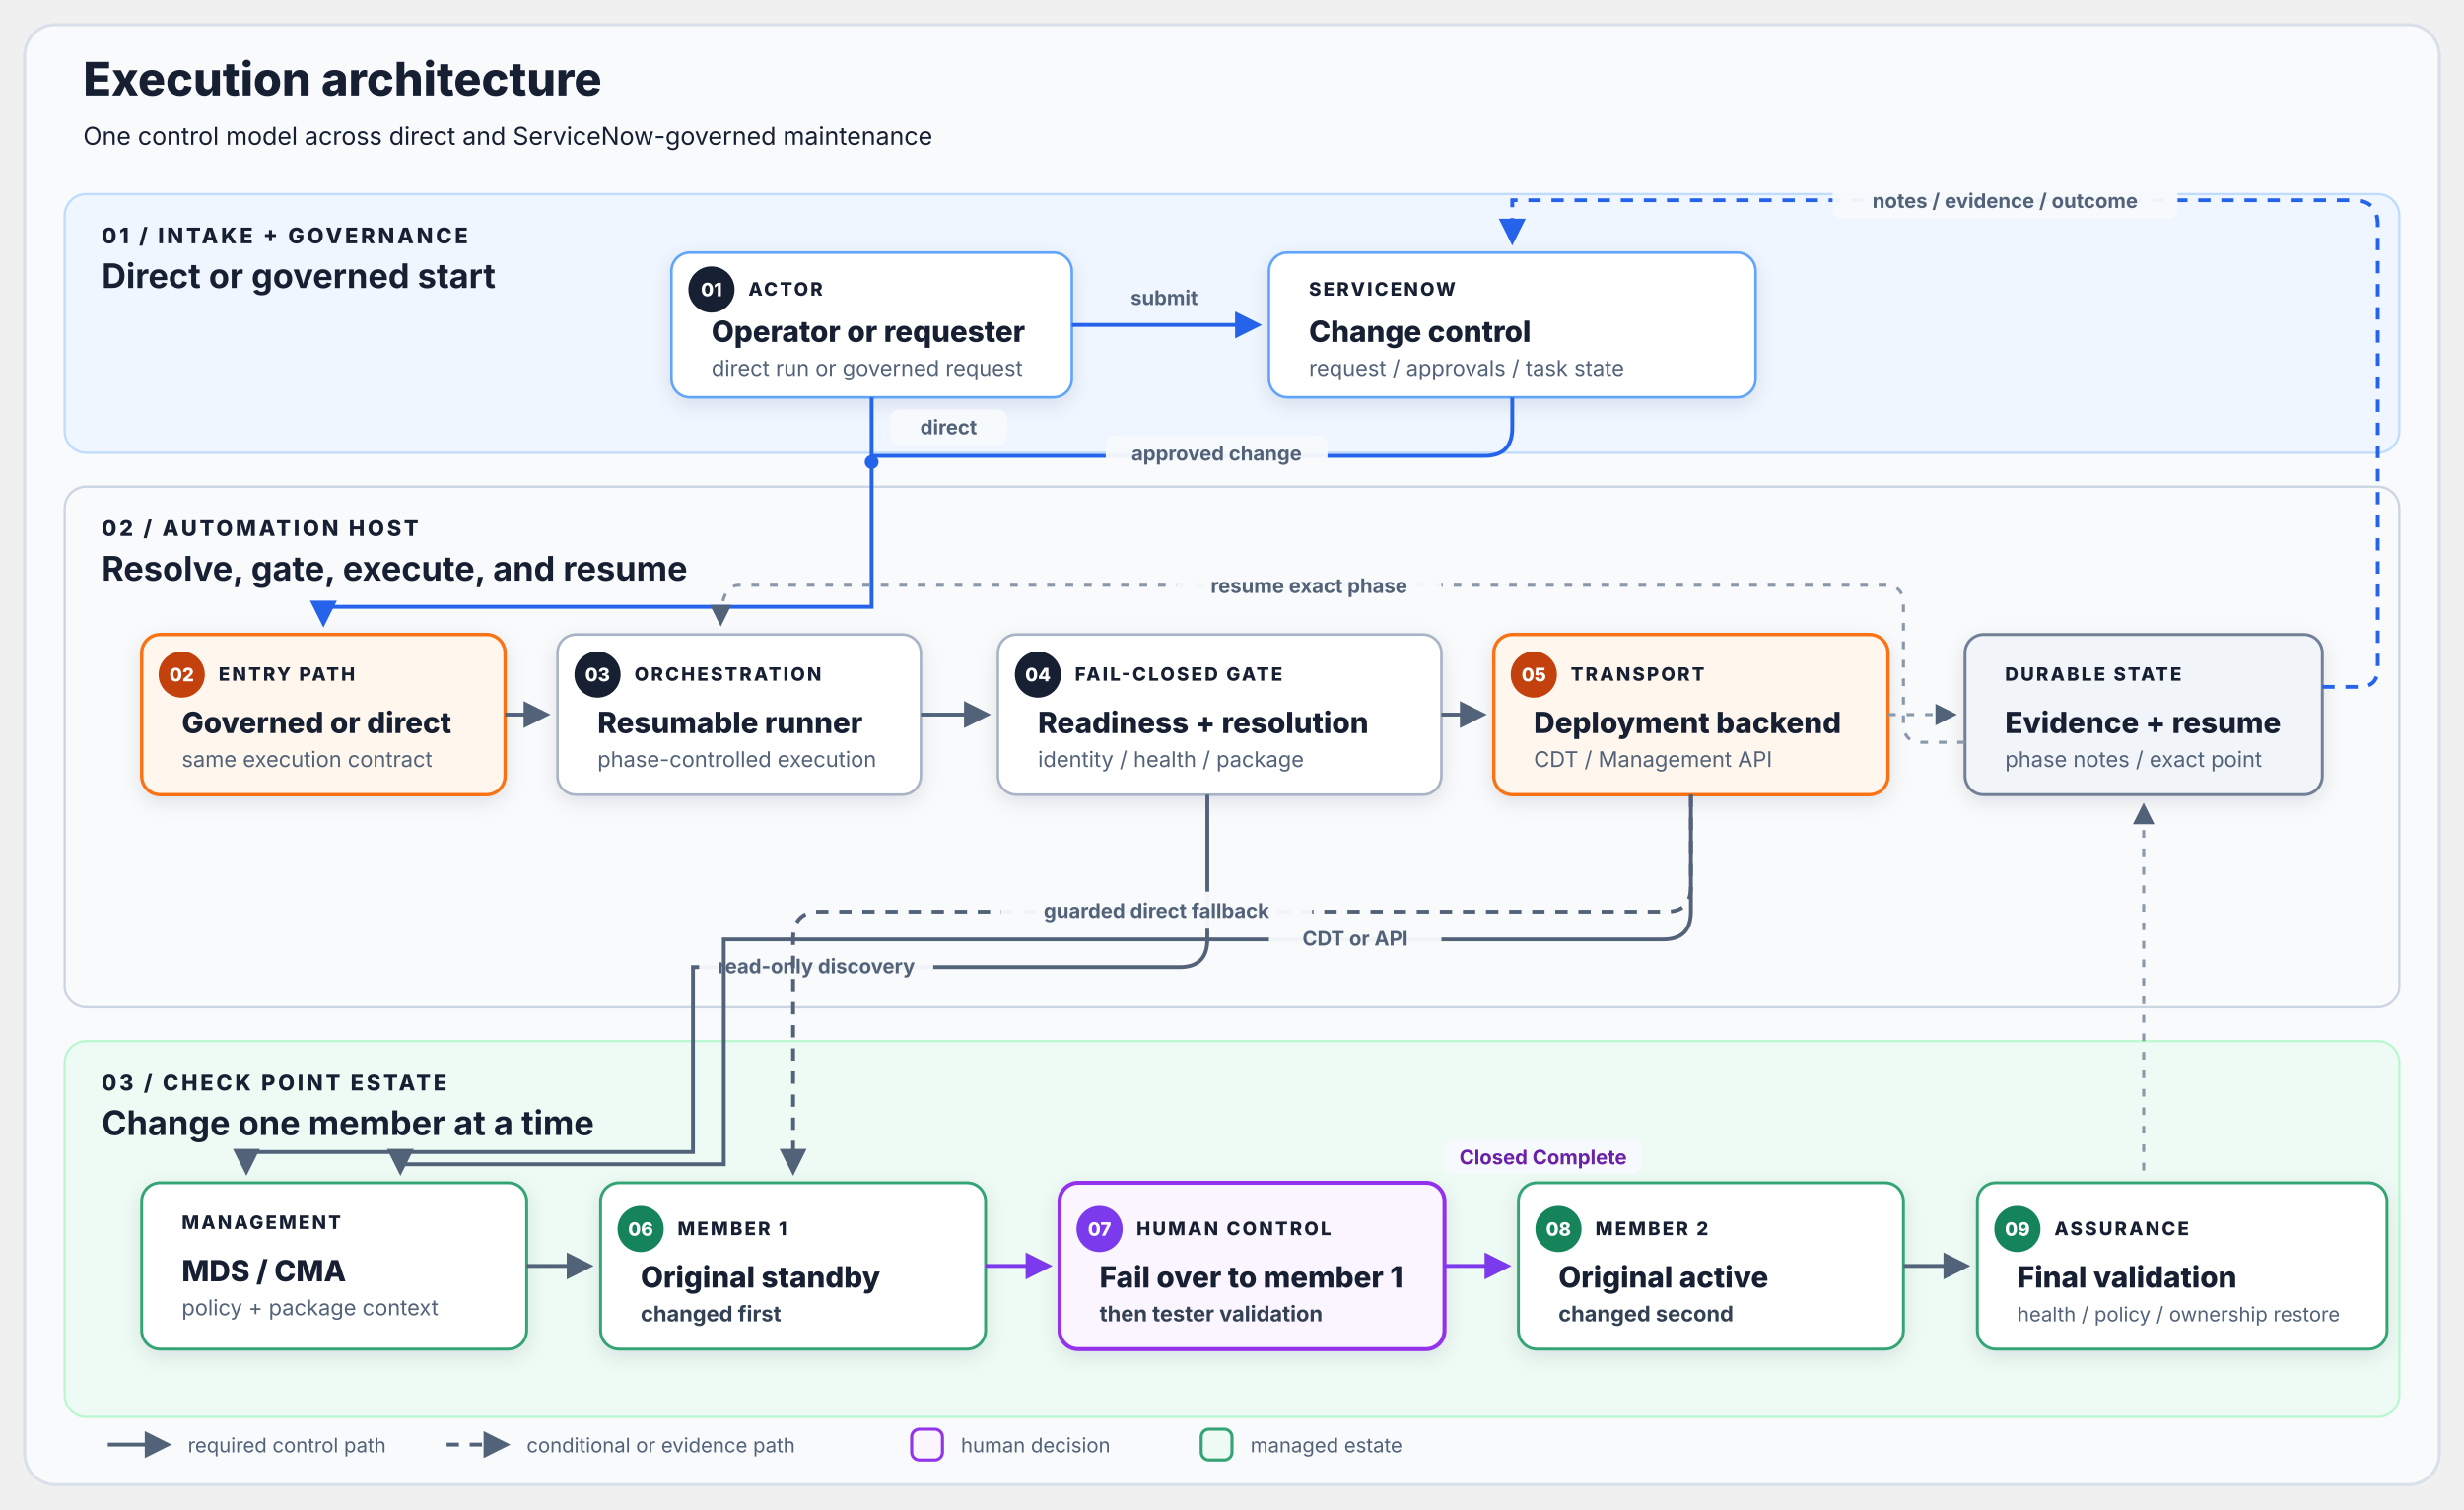
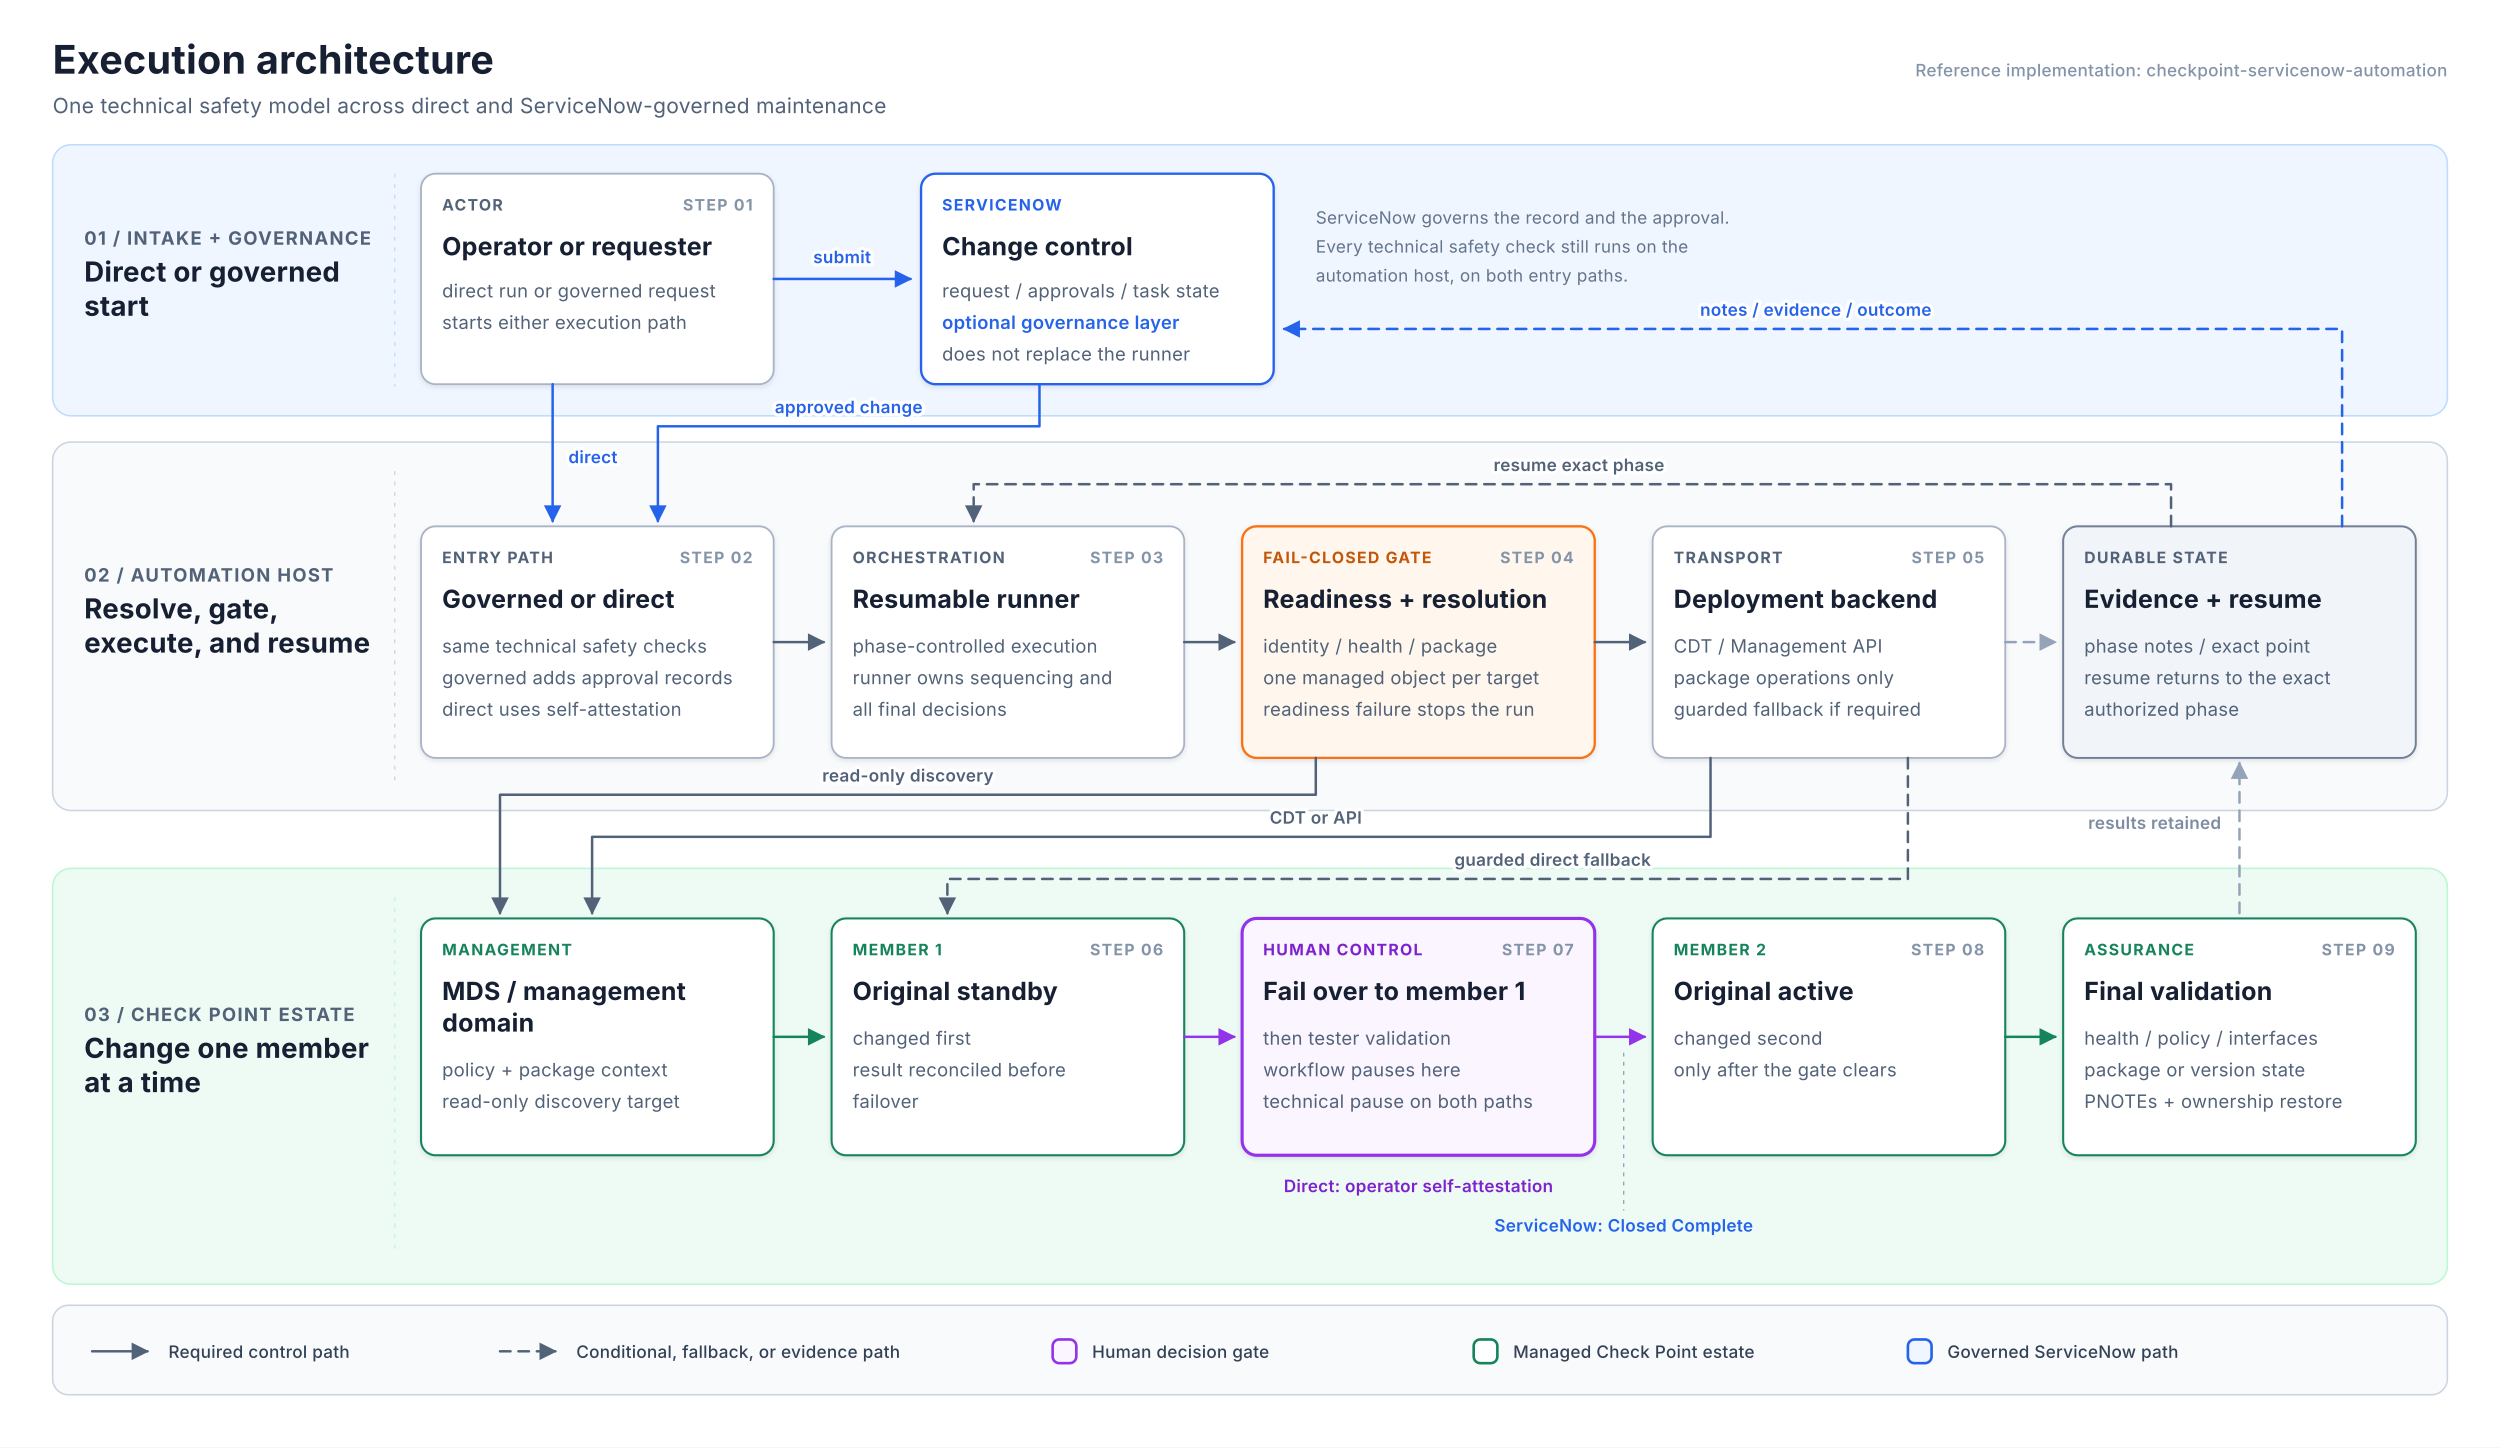
- <svg xmlns="http://www.w3.org/2000/svg" viewBox="0 0 1600 980" role="img" aria-labelledby="diagram-title diagram-desc">
+ <svg xmlns="http://www.w3.org/2000/svg" viewBox="0 0 1900 1100" width="1900" height="1100" role="img" aria-labelledby="diagramTitle diagramDesc">
  <defs>
-     <filter id="shadow" x="-15%" y="-20%" width="130%" height="150%">
-       <feDropShadow dx="0" dy="4" stdDeviation="6" flood-color="#172033" flood-opacity="0.10" />
+     <style type="text/css">
+       text {
+         font-family: Inter, ui-sans-serif, system-ui, -apple-system, BlinkMacSystemFont, "Segoe UI", sans-serif;
+         letter-spacing: 0.2px;
+       }
+       .t-title    { font-size: 30px; font-weight: 700; fill: #172033; }
+       .t-sub      { font-size: 16px; font-weight: 400; fill: #526278; }
+       .t-ref      { font-size: 13px; font-weight: 500; fill: #8494a8; }
+       .lane-kick  { font-size: 14px; font-weight: 700; fill: #526278; letter-spacing: 1px; }
+       .lane-title { font-size: 21px; font-weight: 700; fill: #172033; }
+       .k          { font-size: 12px; font-weight: 700; fill: #526278; letter-spacing: 1px; }
+       .k-blue     { fill: #2563eb; }
+       .k-green    { fill: #16845b; }
+       .k-violet   { fill: #7e22ce; }
+       .k-orange   { fill: #c2560b; }
+       .step       { font-size: 12px; font-weight: 700; fill: #8494a8; letter-spacing: 1px; text-anchor: end; }
+       .ct         { font-size: 19px; font-weight: 700; fill: #172033; }
+       .cd         { font-size: 14px; font-weight: 400; fill: #526278; }
+       .cd-blue    { font-size: 14px; font-weight: 600; fill: #2563eb; }
+       .cl         { font-size: 13px; font-weight: 600; fill: #526278; }
+       .cl-blue    { fill: #2563eb; }
+       .cl-violet  { fill: #7e22ce; }
+       .cl-light   { fill: #7d8ca1; }
+       .note       { font-size: 13px; font-weight: 400; fill: #64748b; }
+       .lg         { font-size: 13px; font-weight: 500; fill: #334155; }
+       .mid        { text-anchor: middle; }
+       .end        { text-anchor: end; }
+       .ln         { fill: none; stroke-linecap: round; stroke-linejoin: round; }
+       .solid      { stroke-width: 1.9; }
+       .dash       { stroke-width: 1.9; stroke-dasharray: 8 6; }
+       .neutral    { stroke: #526278; }
+       .blue       { stroke: #2563eb; }
+       .violet     { stroke: #9333ea; }
+       .green      { stroke: #16845b; }
+       .light      { stroke: #94a3b8; }
+       .halo       { stroke: #ffffff; stroke-width: 5; stroke-linejoin: round; paint-order: stroke; }
+     </style>
+     <marker id="ah-neutral" viewBox="0 0 10 10" refX="9" refY="5" markerWidth="7" markerHeight="7" orient="auto">
+       <path d="M0,0 L10,5 L0,10 z" fill="#526278" />
+     </marker>
+     <marker id="ah-blue" viewBox="0 0 10 10" refX="9" refY="5" markerWidth="7" markerHeight="7" orient="auto">
+       <path d="M0,0 L10,5 L0,10 z" fill="#2563eb" />
+     </marker>
+     <marker id="ah-violet" viewBox="0 0 10 10" refX="9" refY="5" markerWidth="7" markerHeight="7" orient="auto">
+       <path d="M0,0 L10,5 L0,10 z" fill="#9333ea" />
+     </marker>
+     <marker id="ah-green" viewBox="0 0 10 10" refX="9" refY="5" markerWidth="7" markerHeight="7" orient="auto">
+       <path d="M0,0 L10,5 L0,10 z" fill="#16845b" />
+     </marker>
+     <marker id="ah-light" viewBox="0 0 10 10" refX="9" refY="5" markerWidth="7" markerHeight="7" orient="auto">
+       <path d="M0,0 L10,5 L0,10 z" fill="#94a3b8" />
+     </marker>
+     <filter id="cardShadow" x="-12%" y="-12%" width="124%" height="132%">
+       <feDropShadow dx="0" dy="1.5" stdDeviation="2" flood-color="#0f172a" flood-opacity="0.10" />
    </filter>
-     <marker id="arrow" viewBox="0 0 10 10" refX="8" refY="5" markerWidth="7" markerHeight="7" orient="auto-start-reverse">
-       <path d="M 0 0 L 10 5 L 0 10 z" fill="#526278" />
-     </marker>
-     <marker id="arrow-blue" viewBox="0 0 10 10" refX="8" refY="5" markerWidth="7" markerHeight="7" orient="auto-start-reverse">
-       <path d="M 0 0 L 10 5 L 0 10 z" fill="#2563eb" />
-     </marker>
-     <marker id="arrow-violet" viewBox="0 0 10 10" refX="8" refY="5" markerWidth="7" markerHeight="7" orient="auto-start-reverse">
-       <path d="M 0 0 L 10 5 L 0 10 z" fill="#7c3aed" />
-     </marker>
-     <style>
-       text { font-family: Inter, ui-sans-serif, system-ui, -apple-system, BlinkMacSystemFont, "Segoe UI", sans-serif; fill: #172033; letter-spacing: 0; }
-       .canvas { fill: #f8fafc; stroke: #d9e0e9; stroke-width: 2; }
-       .lane { stroke-width: 1.5; }
-       .lane-gov { fill: #eff6ff; stroke: #bfdbfe; }
-       .lane-auto { fill: #f8fafc; stroke: #cbd5e1; }
-       .lane-estate { fill: #eefbf5; stroke: #bbf7d0; }
-       .lane-kicker { font-size: 14px; font-weight: 800; letter-spacing: 1.8px; }
-       .lane-title { font-size: 22px; font-weight: 720; }
-       .card { fill: #ffffff; stroke: #a8b4c5; stroke-width: 1.7; filter: url(#shadow); }
-       .card-gov { fill: #ffffff; stroke: #60a5fa; }
-       .card-decision { fill: #fff7ed; stroke: #f97316; stroke-width: 2.2; }
-       .card-human { fill: #faf5ff; stroke: #9333ea; stroke-width: 2.6; }
-       .card-estate { fill: #ffffff; stroke: #34a475; stroke-width: 1.9; }
-       .card-evidence { fill: #f1f5f9; stroke: #718096; stroke-width: 1.9; }
-       .node-kicker { font-size: 12px; font-weight: 800; letter-spacing: 1.4px; }
-       .node-title { font-size: 19px; font-weight: 760; }
-       .node-copy { font-size: 14px; fill: #526278; }
-       .node-copy-strong { font-size: 14px; font-weight: 700; fill: #334155; }
-       .step { fill: #172033; }
-       .step-text { fill: #ffffff; font-size: 12px; font-weight: 800; text-anchor: middle; dominant-baseline: central; }
-       .edge { fill: none; stroke: #526278; stroke-width: 2.5; marker-end: url(#arrow); }
-       .edge-blue { stroke: #2563eb; marker-end: url(#arrow-blue); }
-       .edge-violet { stroke: #7c3aed; marker-end: url(#arrow-violet); }
-       .edge-dashed { stroke-dasharray: 8 7; }
-       .edge-soft { stroke: #8a98aa; stroke-width: 2; stroke-dasharray: 5 7; }
-       .edge-input { marker-end: none; }
-       .edge-label-bg { fill: #f8fafc; opacity: 0.96; }
-       .edge-label { font-size: 13px; font-weight: 700; fill: #526278; text-anchor: middle; }
-       .edge-label-violet { fill: #6b21a8; }
-       .legend { font-size: 13px; fill: #526278; }
-     </style>
  </defs>
-   <rect class="canvas" x="16" y="16" width="1568" height="948" rx="20" />
-   <text x="54" y="62" font-size="30" font-weight="780">Execution architecture</text>
-   <text x="54" y="94" font-size="16" fill="#526278">One control model across direct and ServiceNow-governed maintenance</text>
-   <rect class="lane lane-gov" x="42" y="126" width="1516" height="168" rx="14" />
-   <text class="lane-kicker" x="66" y="158" fill="#2563eb">01 / INTAKE + GOVERNANCE</text>
-   <text class="lane-title" x="66" y="187">Direct or governed start</text>
-   <rect class="lane lane-auto" x="42" y="316" width="1516" height="338" rx="14" />
-   <text class="lane-kicker" x="66" y="348" fill="#64748b">02 / AUTOMATION HOST</text>
-   <text class="lane-title" x="66" y="377">Resolve, gate, execute, and resume</text>
-   <rect class="lane lane-estate" x="42" y="676" width="1516" height="244" rx="14" />
-   <text class="lane-kicker" x="66" y="708" fill="#16845b">03 / CHECK POINT ESTATE</text>
-   <text class="lane-title" x="66" y="737">Change one member at a time</text>
-   <g aria-label="Operator or requester">
-     <rect class="card card-gov" x="436" y="164" width="260" height="94" rx="12" />
-     <circle class="step" cx="462" cy="188" r="15" />
-     <text class="step-text" x="462" y="188">01</text>
-     <text class="node-kicker" x="486" y="192" fill="#2563eb">ACTOR</text>
-     <text class="node-title" x="462" y="222">Operator or requester</text>
-     <text class="node-copy" x="462" y="244">direct run or governed request</text>
-   </g>
-   <g aria-label="ServiceNow change control">
-     <rect class="card card-gov" x="824" y="164" width="316" height="94" rx="12" />
-     <text class="node-kicker" x="850" y="192" fill="#2563eb">SERVICENOW</text>
-     <text class="node-title" x="850" y="222">Change control</text>
-     <text class="node-copy" x="850" y="244">request / approvals / task state</text>
-   </g>
-   <path class="edge edge-blue" d="M696 211 H816" />
-   <text class="edge-label" x="756" y="198">submit</text>
-   <g aria-label="Entry path">
-     <rect class="card card-decision" x="92" y="412" width="236" height="104" rx="12" />
-     <circle cx="118" cy="438" r="15" fill="#c2410c" />
-     <text class="step-text" x="118" y="438">02</text>
-     <text class="node-kicker" x="142" y="442" fill="#c2410c">ENTRY PATH</text>
-     <text class="node-title" x="118" y="476">Governed or direct</text>
-     <text class="node-copy" x="118" y="498">same execution contract</text>
-   </g>
-   <g aria-label="Resumable runner">
-     <rect class="card" x="362" y="412" width="236" height="104" rx="12" />
-     <circle class="step" cx="388" cy="438" r="15" />
-     <text class="step-text" x="388" y="438">03</text>
-     <text class="node-kicker" x="412" y="442" fill="#64748b">ORCHESTRATION</text>
-     <text class="node-title" x="388" y="476">Resumable runner</text>
-     <text class="node-copy" x="388" y="498">phase-controlled execution</text>
-   </g>
-   <g aria-label="Readiness and target resolution">
-     <rect class="card" x="648" y="412" width="288" height="104" rx="12" />
-     <circle class="step" cx="674" cy="438" r="15" />
-     <text class="step-text" x="674" y="438">04</text>
-     <text class="node-kicker" x="698" y="442" fill="#64748b">FAIL-CLOSED GATE</text>
-     <text class="node-title" x="674" y="476">Readiness + resolution</text>
-     <text class="node-copy" x="674" y="498">identity / health / package</text>
-   </g>
-   <g aria-label="Deployment backend">
-     <rect class="card card-decision" x="970" y="412" width="256" height="104" rx="12" />
-     <circle cx="996" cy="438" r="15" fill="#c2410c" />
-     <text class="step-text" x="996" y="438">05</text>
-     <text class="node-kicker" x="1020" y="442" fill="#c2410c">TRANSPORT</text>
-     <text class="node-title" x="996" y="476">Deployment backend</text>
-     <text class="node-copy" x="996" y="498">CDT / Management API</text>
-   </g>
-   <g aria-label="Evidence and resume state">
-     <rect class="card card-evidence" x="1276" y="412" width="232" height="104" rx="12" />
-     <text class="node-kicker" x="1302" y="442" fill="#526278">DURABLE STATE</text>
-     <text class="node-title" x="1302" y="476">Evidence + resume</text>
-     <text class="node-copy" x="1302" y="498">phase notes / exact point</text>
-   </g>
-   <path class="edge" d="M328 464 H354" />
-   <path class="edge" d="M598 464 H640" />
-   <path class="edge" d="M936 464 H962" />
-   <path class="edge edge-soft" d="M1226 464 H1268" />
-   <path class="edge edge-blue edge-input" d="M566 258 V300" />
-   <rect class="edge-label-bg" x="578" y="266" width="76" height="23" rx="6" />
-   <text class="edge-label" x="616" y="282">direct</text>
-   <path class="edge edge-blue edge-input" d="M982 258 V278 Q982 296 964 296 H566" />
-   <rect class="edge-label-bg" x="718" y="283" width="144" height="23" rx="6" />
-   <text class="edge-label" x="790" y="299">approved change</text>
-   <circle cx="566" cy="300" r="4.5" fill="#2563eb" />
-   <path class="edge edge-blue" d="M566 300 V394 H210 V404" />
-   <g aria-label="MDS and CMA">
-     <rect class="card card-estate" x="92" y="768" width="250" height="108" rx="12" />
-     <text class="node-kicker" x="118" y="798" fill="#16845b">MANAGEMENT</text>
-     <text class="node-title" x="118" y="832">MDS / CMA</text>
-     <text class="node-copy" x="118" y="854">policy + package context</text>
-   </g>
-   <g aria-label="Original standby member changed first">
-     <rect class="card card-estate" x="390" y="768" width="250" height="108" rx="12" />
-     <circle cx="416" cy="798" r="15" fill="#16845b" />
-     <text class="step-text" x="416" y="798">06</text>
-     <text class="node-kicker" x="440" y="802" fill="#16845b">MEMBER 1</text>
-     <text class="node-title" x="416" y="836">Original standby</text>
-     <text class="node-copy-strong" x="416" y="858">changed first</text>
-   </g>
-   <g aria-label="Human validation gate">
-     <rect class="card card-human" x="688" y="768" width="250" height="108" rx="12" />
-     <circle cx="714" cy="798" r="15" fill="#7c3aed" />
-     <text class="step-text" x="714" y="798">07</text>
-     <text class="node-kicker" x="738" y="802" fill="#7c3aed">HUMAN CONTROL</text>
-     <text class="node-title" x="714" y="836">Fail over to member 1</text>
-     <text class="node-copy-strong" x="714" y="858">then tester validation</text>
-   </g>
-   <g aria-label="Original active member changed second">
-     <rect class="card card-estate" x="986" y="768" width="250" height="108" rx="12" />
-     <circle cx="1012" cy="798" r="15" fill="#16845b" />
-     <text class="step-text" x="1012" y="798">08</text>
-     <text class="node-kicker" x="1036" y="802" fill="#16845b">MEMBER 2</text>
-     <text class="node-title" x="1012" y="836">Original active</text>
-     <text class="node-copy-strong" x="1012" y="858">changed second</text>
-   </g>
-   <g aria-label="Final assurance">
-     <rect class="card card-estate" x="1284" y="768" width="266" height="108" rx="12" />
-     <circle cx="1310" cy="798" r="15" fill="#16845b" />
-     <text class="step-text" x="1310" y="798">09</text>
-     <text class="node-kicker" x="1334" y="802" fill="#16845b">ASSURANCE</text>
-     <text class="node-title" x="1310" y="836">Final validation</text>
-     <text class="node-copy" x="1310" y="858" style="font-size:13px">health / policy / ownership restore</text>
-   </g>
-   <path class="edge" d="M342 822 H382" />
-   <path class="edge edge-violet" d="M640 822 H680" />
-   <path class="edge edge-violet" d="M938 822 H978" />
-   <rect class="edge-label-bg" x="938" y="740" width="128" height="22" rx="6" />
-   <text class="edge-label edge-label-violet" x="1002" y="756">Closed Complete</text>
-   <path class="edge" d="M1236 822 H1276" />
-   <path class="edge" d="M784 516 V610 Q784 628 766 628 H450 V748 H160 V760" />
-   <rect class="edge-label-bg" x="454" y="615" width="152" height="24" rx="6" />
-   <text class="edge-label" x="530" y="632">read-only discovery</text>
-   <path class="edge" d="M1098 516 V592 Q1098 610 1080 610 H470 V756 H260 V760" />
-   <rect class="edge-label-bg" x="824" y="597" width="112" height="24" rx="6" />
-   <text class="edge-label" x="880" y="614">CDT or API</text>
-   <path class="edge edge-dashed" d="M1098 516 V576 Q1098 592 1082 592 H532 Q515 592 515 610 V760" />
-   <rect class="edge-label-bg" x="650" y="579" width="202" height="24" rx="6" />
-   <text class="edge-label" x="751" y="596">guarded direct fallback</text>
-   <path class="edge edge-soft" d="M1392 760 V544 Q1392 530 1392 524" />
-   <path class="edge edge-soft" d="M1276 482 H1248 Q1236 482 1236 470 V392 Q1236 380 1224 380 H480 Q468 380 468 404" />
-   <rect class="edge-label-bg" x="764" y="368" width="172" height="24" rx="6" />
-   <text class="edge-label" x="850" y="385">resume exact phase</text>
-   <path class="edge edge-blue edge-dashed" d="M1508 446 H1532 Q1544 446 1544 434 V146 Q1544 130 1528 130 H982 Q982 130 982 156" />
-   <rect class="edge-label-bg" x="1190" y="118" width="224" height="24" rx="6" />
-   <text class="edge-label" x="1302" y="135">notes / evidence / outcome</text>
-   <g transform="translate(70 938)">
-     <line x1="0" y1="0" x2="38" y2="0" class="edge" />
-     <text class="legend" x="52" y="5">required control path</text>
-     <line x1="220" y1="0" x2="258" y2="0" class="edge edge-dashed" />
-     <text class="legend" x="272" y="5">conditional or evidence path</text>
-     <rect x="522" y="-10" width="20" height="20" rx="5" fill="#faf5ff" stroke="#9333ea" stroke-width="2" />
-     <text class="legend" x="554" y="5">human decision</text>
-     <rect x="710" y="-10" width="20" height="20" rx="5" fill="#eefbf5" stroke="#34a475" stroke-width="2" />
-     <text class="legend" x="742" y="5">managed estate</text>
+   <rect x="0" y="0" width="1900" height="1100" fill="#ffffff" />
+   <g aria-label="Diagram header">
+     <text class="t-title" x="40" y="56">Execution architecture</text>
+     <text class="t-sub" x="40" y="86">One technical safety model across direct and ServiceNow-governed maintenance</text>
+     <text class="t-ref end" x="1860" y="58">Reference implementation: checkpoint-servicenow-automation</text>
+   </g>
+   <g aria-label="Swimlane backgrounds">
+     <g aria-label="Swimlane 1: intake and governance">
+       <rect x="40" y="110" width="1820" height="206" rx="14" fill="#eff6ff" stroke="#bfdbfe" stroke-width="1.2" />
+       <line x1="300" y1="132" x2="300" y2="294" stroke="#bfdbfe" stroke-width="1" stroke-dasharray="3 5" />
+       <text class="lane-kick" x="64" y="186">01 / INTAKE + GOVERNANCE</text>
+       <text class="lane-title" x="64" y="214">Direct or governed</text>
+       <text class="lane-title" x="64" y="240">start</text>
+     </g>
+     <g aria-label="Swimlane 2: automation host">
+       <rect x="40" y="336" width="1820" height="280" rx="14" fill="#f8fafc" stroke="#cbd5e1" stroke-width="1.2" />
+       <line x1="300" y1="358" x2="300" y2="594" stroke="#cbd5e1" stroke-width="1" stroke-dasharray="3 5" />
+       <text class="lane-kick" x="64" y="442">02 / AUTOMATION HOST</text>
+       <text class="lane-title" x="64" y="470">Resolve, gate,</text>
+       <text class="lane-title" x="64" y="496">execute, and resume</text>
+     </g>
+     <g aria-label="Swimlane 3: Check Point estate">
+       <rect x="40" y="660" width="1820" height="316" rx="14" fill="#eefbf5" stroke="#bbf7d0" stroke-width="1.2" />
+       <line x1="300" y1="682" x2="300" y2="954" stroke="#bbf7d0" stroke-width="1" stroke-dasharray="3 5" />
+       <text class="lane-kick" x="64" y="776">03 / CHECK POINT ESTATE</text>
+       <text class="lane-title" x="64" y="804">Change one member</text>
+       <text class="lane-title" x="64" y="830">at a time</text>
+     </g>
+   </g>
+   <g aria-label="Cards">
+     <g aria-label="Actor card: operator or requester">
+       <rect x="320" y="132" width="268" height="160" rx="11" fill="#ffffff" stroke="#a8b4c5" stroke-width="1.4" filter="url(#cardShadow)" />
+       <text class="k" x="336" y="160">ACTOR</text>
+       <text class="step" x="572" y="160">STEP 01</text>
+       <text class="ct" x="336" y="194">Operator or requester</text>
+       <text class="cd" x="336" y="226">direct run or governed request</text>
+       <text class="cd" x="336" y="250">starts either execution path</text>
+     </g>
+     <g aria-label="ServiceNow change control card, optional governance">
+       <rect x="700" y="132" width="268" height="160" rx="11" fill="#ffffff" stroke="#2563eb" stroke-width="1.8" filter="url(#cardShadow)" />
+       <text class="k k-blue" x="716" y="160">SERVICENOW</text>
+       <text class="ct" x="716" y="194">Change control</text>
+       <text class="cd" x="716" y="226">request / approvals / task state</text>
+       <text class="cd-blue" x="716" y="250">optional governance layer</text>
+       <text class="cd" x="716" y="274">does not replace the runner</text>
+     </g>
+     <g aria-label="Step 02 entry path card: governed or direct, same technical safety checks">
+       <rect x="320" y="400" width="268" height="176" rx="11" fill="#ffffff" stroke="#a8b4c5" stroke-width="1.4" filter="url(#cardShadow)" />
+       <text class="k" x="336" y="428">ENTRY PATH</text>
+       <text class="step" x="572" y="428">STEP 02</text>
+       <text class="ct" x="336" y="462">Governed or direct</text>
+       <text class="cd" x="336" y="496">same technical safety checks</text>
+       <text class="cd" x="336" y="520">governed adds approval records</text>
+       <text class="cd" x="336" y="544">direct uses self-attestation</text>
+     </g>
+     <g aria-label="Step 03 orchestration card: resumable runner">
+       <rect x="632" y="400" width="268" height="176" rx="11" fill="#ffffff" stroke="#a8b4c5" stroke-width="1.4" filter="url(#cardShadow)" />
+       <text class="k" x="648" y="428">ORCHESTRATION</text>
+       <text class="step" x="884" y="428">STEP 03</text>
+       <text class="ct" x="648" y="462">Resumable runner</text>
+       <text class="cd" x="648" y="496">phase-controlled execution</text>
+       <text class="cd" x="648" y="520">runner owns sequencing and</text>
+       <text class="cd" x="648" y="544">all final decisions</text>
+     </g>
+     <g aria-label="Step 04 fail closed gate card: readiness and resolution">
+       <rect x="944" y="400" width="268" height="176" rx="11" fill="#fff7ed" stroke="#f97316" stroke-width="1.8" filter="url(#cardShadow)" />
+       <text class="k k-orange" x="960" y="428">FAIL-CLOSED GATE</text>
+       <text class="step" x="1196" y="428">STEP 04</text>
+       <text class="ct" x="960" y="462">Readiness + resolution</text>
+       <text class="cd" x="960" y="496">identity / health / package</text>
+       <text class="cd" x="960" y="520">one managed object per target</text>
+       <text class="cd" x="960" y="544">readiness failure stops the run</text>
+     </g>
+     <g aria-label="Step 05 transport card: deployment backend, CDT or Management API">
+       <rect x="1256" y="400" width="268" height="176" rx="11" fill="#ffffff" stroke="#a8b4c5" stroke-width="1.4" filter="url(#cardShadow)" />
+       <text class="k" x="1272" y="428">TRANSPORT</text>
+       <text class="step" x="1508" y="428">STEP 05</text>
+       <text class="ct" x="1272" y="462">Deployment backend</text>
+       <text class="cd" x="1272" y="496">CDT / Management API</text>
+       <text class="cd" x="1272" y="520">package operations only</text>
+       <text class="cd" x="1272" y="544">guarded fallback if required</text>
+     </g>
+     <g aria-label="Durable state card: evidence and resume">
+       <rect x="1568" y="400" width="268" height="176" rx="11" fill="#f1f5f9" stroke="#718096" stroke-width="1.5" filter="url(#cardShadow)" />
+       <text class="k" x="1584" y="428">DURABLE STATE</text>
+       <text class="ct" x="1584" y="462">Evidence + resume</text>
+       <text class="cd" x="1584" y="496">phase notes / exact point</text>
+       <text class="cd" x="1584" y="520">resume returns to the exact</text>
+       <text class="cd" x="1584" y="544">authorized phase</text>
+     </g>
+     <g aria-label="Management card: MDS or management domain">
+       <rect x="320" y="698" width="268" height="180" rx="11" fill="#ffffff" stroke="#16845b" stroke-width="1.6" filter="url(#cardShadow)" />
+       <text class="k k-green" x="336" y="726">MANAGEMENT</text>
+       <text class="ct" x="336" y="760">MDS / management</text>
+       <text class="ct" x="336" y="784">domain</text>
+       <text class="cd" x="336" y="818">policy + package context</text>
+       <text class="cd" x="336" y="842">read-only discovery target</text>
+     </g>
+     <g aria-label="Step 06 member 1 card: original standby changed first">
+       <rect x="632" y="698" width="268" height="180" rx="11" fill="#ffffff" stroke="#16845b" stroke-width="1.6" filter="url(#cardShadow)" />
+       <text class="k k-green" x="648" y="726">MEMBER 1</text>
+       <text class="step" x="884" y="726">STEP 06</text>
+       <text class="ct" x="648" y="760">Original standby</text>
+       <text class="cd" x="648" y="794">changed first</text>
+       <text class="cd" x="648" y="818">result reconciled before</text>
+       <text class="cd" x="648" y="842">failover</text>
+     </g>
+     <g aria-label="Step 07 human control card: fail over to member 1 then tester validation">
+       <rect x="944" y="698" width="268" height="180" rx="11" fill="#faf5ff" stroke="#9333ea" stroke-width="2.4" filter="url(#cardShadow)" />
+       <text class="k k-violet" x="960" y="726">HUMAN CONTROL</text>
+       <text class="step" x="1196" y="726">STEP 07</text>
+       <text class="ct" x="960" y="760">Fail over to member 1</text>
+       <text class="cd" x="960" y="794">then tester validation</text>
+       <text class="cd" x="960" y="818">workflow pauses here</text>
+       <text class="cd" x="960" y="842">technical pause on both paths</text>
+     </g>
+     <g aria-label="Step 08 member 2 card: original active changed second">
+       <rect x="1256" y="698" width="268" height="180" rx="11" fill="#ffffff" stroke="#16845b" stroke-width="1.6" filter="url(#cardShadow)" />
+       <text class="k k-green" x="1272" y="726">MEMBER 2</text>
+       <text class="step" x="1508" y="726">STEP 08</text>
+       <text class="ct" x="1272" y="760">Original active</text>
+       <text class="cd" x="1272" y="794">changed second</text>
+       <text class="cd" x="1272" y="818">only after the gate clears</text>
+     </g>
+     <g aria-label="Step 09 assurance card: final validation">
+       <rect x="1568" y="698" width="268" height="180" rx="11" fill="#ffffff" stroke="#16845b" stroke-width="1.6" filter="url(#cardShadow)" />
+       <text class="k k-green" x="1584" y="726">ASSURANCE</text>
+       <text class="step" x="1820" y="726">STEP 09</text>
+       <text class="ct" x="1584" y="760">Final validation</text>
+       <text class="cd" x="1584" y="794">health / policy / interfaces</text>
+       <text class="cd" x="1584" y="818">package or version state</text>
+       <text class="cd" x="1584" y="842">PNOTEs + ownership restore</text>
+     </g>
+   </g>
+   <g aria-label="Connectors">
+     <line class="ln solid blue" x1="588" y1="212" x2="692" y2="212" marker-end="url(#ah-blue)" />
+     <text class="cl cl-blue mid halo" x="640" y="200">submit</text>
+     <path class="ln solid blue" d="M420,292 V396" marker-end="url(#ah-blue)" />
+     <text class="cl cl-blue halo" x="432" y="352">direct</text>
+     <path class="ln solid blue" d="M790,292 V324 H500 V396" marker-end="url(#ah-blue)" />
+     <text class="cl cl-blue mid halo" x="645" y="314">approved change</text>
+     <line class="ln solid neutral" x1="588" y1="488" x2="626" y2="488" marker-end="url(#ah-neutral)" />
+     <line class="ln solid neutral" x1="900" y1="488" x2="938" y2="488" marker-end="url(#ah-neutral)" />
+     <line class="ln solid neutral" x1="1212" y1="488" x2="1250" y2="488" marker-end="url(#ah-neutral)" />
+     <line class="ln dash light" x1="1524" y1="488" x2="1562" y2="488" marker-end="url(#ah-light)" />
+     <path class="ln dash neutral" d="M1650,400 V368 H740 V396" marker-end="url(#ah-neutral)" />
+     <text class="cl mid halo" x="1200" y="358">resume exact phase</text>
+     <path class="ln dash blue" d="M1780,400 V250 H976" marker-end="url(#ah-blue)" />
+     <text class="cl cl-blue mid halo" x="1380" y="240">notes / evidence / outcome</text>
+     <path class="ln solid neutral" d="M1000,576 V604 H380 V694" marker-end="url(#ah-neutral)" />
+     <text class="cl mid halo" x="690" y="594">read-only discovery</text>
+     <path class="ln solid neutral" d="M1300,576 V636 H450 V694" marker-end="url(#ah-neutral)" />
+     <text class="cl mid halo" x="1000" y="626">CDT or API</text>
+     <path class="ln dash neutral" d="M1450,576 V668 H720 V694" marker-end="url(#ah-neutral)" />
+     <text class="cl mid halo" x="1180" y="658">guarded direct fallback</text>
+     <path class="ln dash light" d="M1702,694 V580" marker-end="url(#ah-light)" />
+     <text class="cl cl-light end halo" x="1688" y="630">results retained</text>
+     <line class="ln solid green" x1="588" y1="788" x2="626" y2="788" marker-end="url(#ah-green)" />
+     <line class="ln solid violet" x1="900" y1="788" x2="938" y2="788" marker-end="url(#ah-violet)" />
+     <line class="ln solid violet" x1="1212" y1="788" x2="1250" y2="788" marker-end="url(#ah-violet)" />
+     <line class="ln solid green" x1="1524" y1="788" x2="1562" y2="788" marker-end="url(#ah-green)" />
+     <text class="cl cl-violet mid" x="1078" y="906">Direct: operator self-attestation</text>
+     <line x1="1234" y1="800" x2="1234" y2="920" stroke="#94a3b8" stroke-width="1" stroke-dasharray="3 4" />
+     <text class="cl cl-blue mid" x="1234" y="936">ServiceNow: Closed Complete</text>
+     <text class="note" x="1000" y="170">ServiceNow governs the record and the approval.</text>
+     <text class="note" x="1000" y="192">Every technical safety check still runs on the</text>
+     <text class="note" x="1000" y="214">automation host, on both entry paths.</text>
+   </g>
+   <g aria-label="Legend">
+     <rect x="40" y="992" width="1820" height="68" rx="12" fill="#f8fafc" stroke="#cbd5e1" stroke-width="1.2" />
+     <line class="ln solid neutral" x1="70" y1="1027" x2="112" y2="1027" marker-end="url(#ah-neutral)" />
+     <text class="lg" x="128" y="1032">Required control path</text>
+     <line class="ln dash neutral" x1="380" y1="1027" x2="422" y2="1027" marker-end="url(#ah-neutral)" />
+     <text class="lg" x="438" y="1032">Conditional, fallback, or evidence path</text>
+     <rect x="800" y="1018" width="18" height="18" rx="5" fill="#faf5ff" stroke="#9333ea" stroke-width="2" />
+     <text class="lg" x="830" y="1032">Human decision gate</text>
+     <rect x="1120" y="1018" width="18" height="18" rx="5" fill="#ffffff" stroke="#16845b" stroke-width="2" />
+     <text class="lg" x="1150" y="1032">Managed Check Point estate</text>
+     <rect x="1450" y="1018" width="18" height="18" rx="5" fill="#eff6ff" stroke="#2563eb" stroke-width="2" />
+     <text class="lg" x="1480" y="1032">Governed ServiceNow path</text>
  </g>
</svg>
